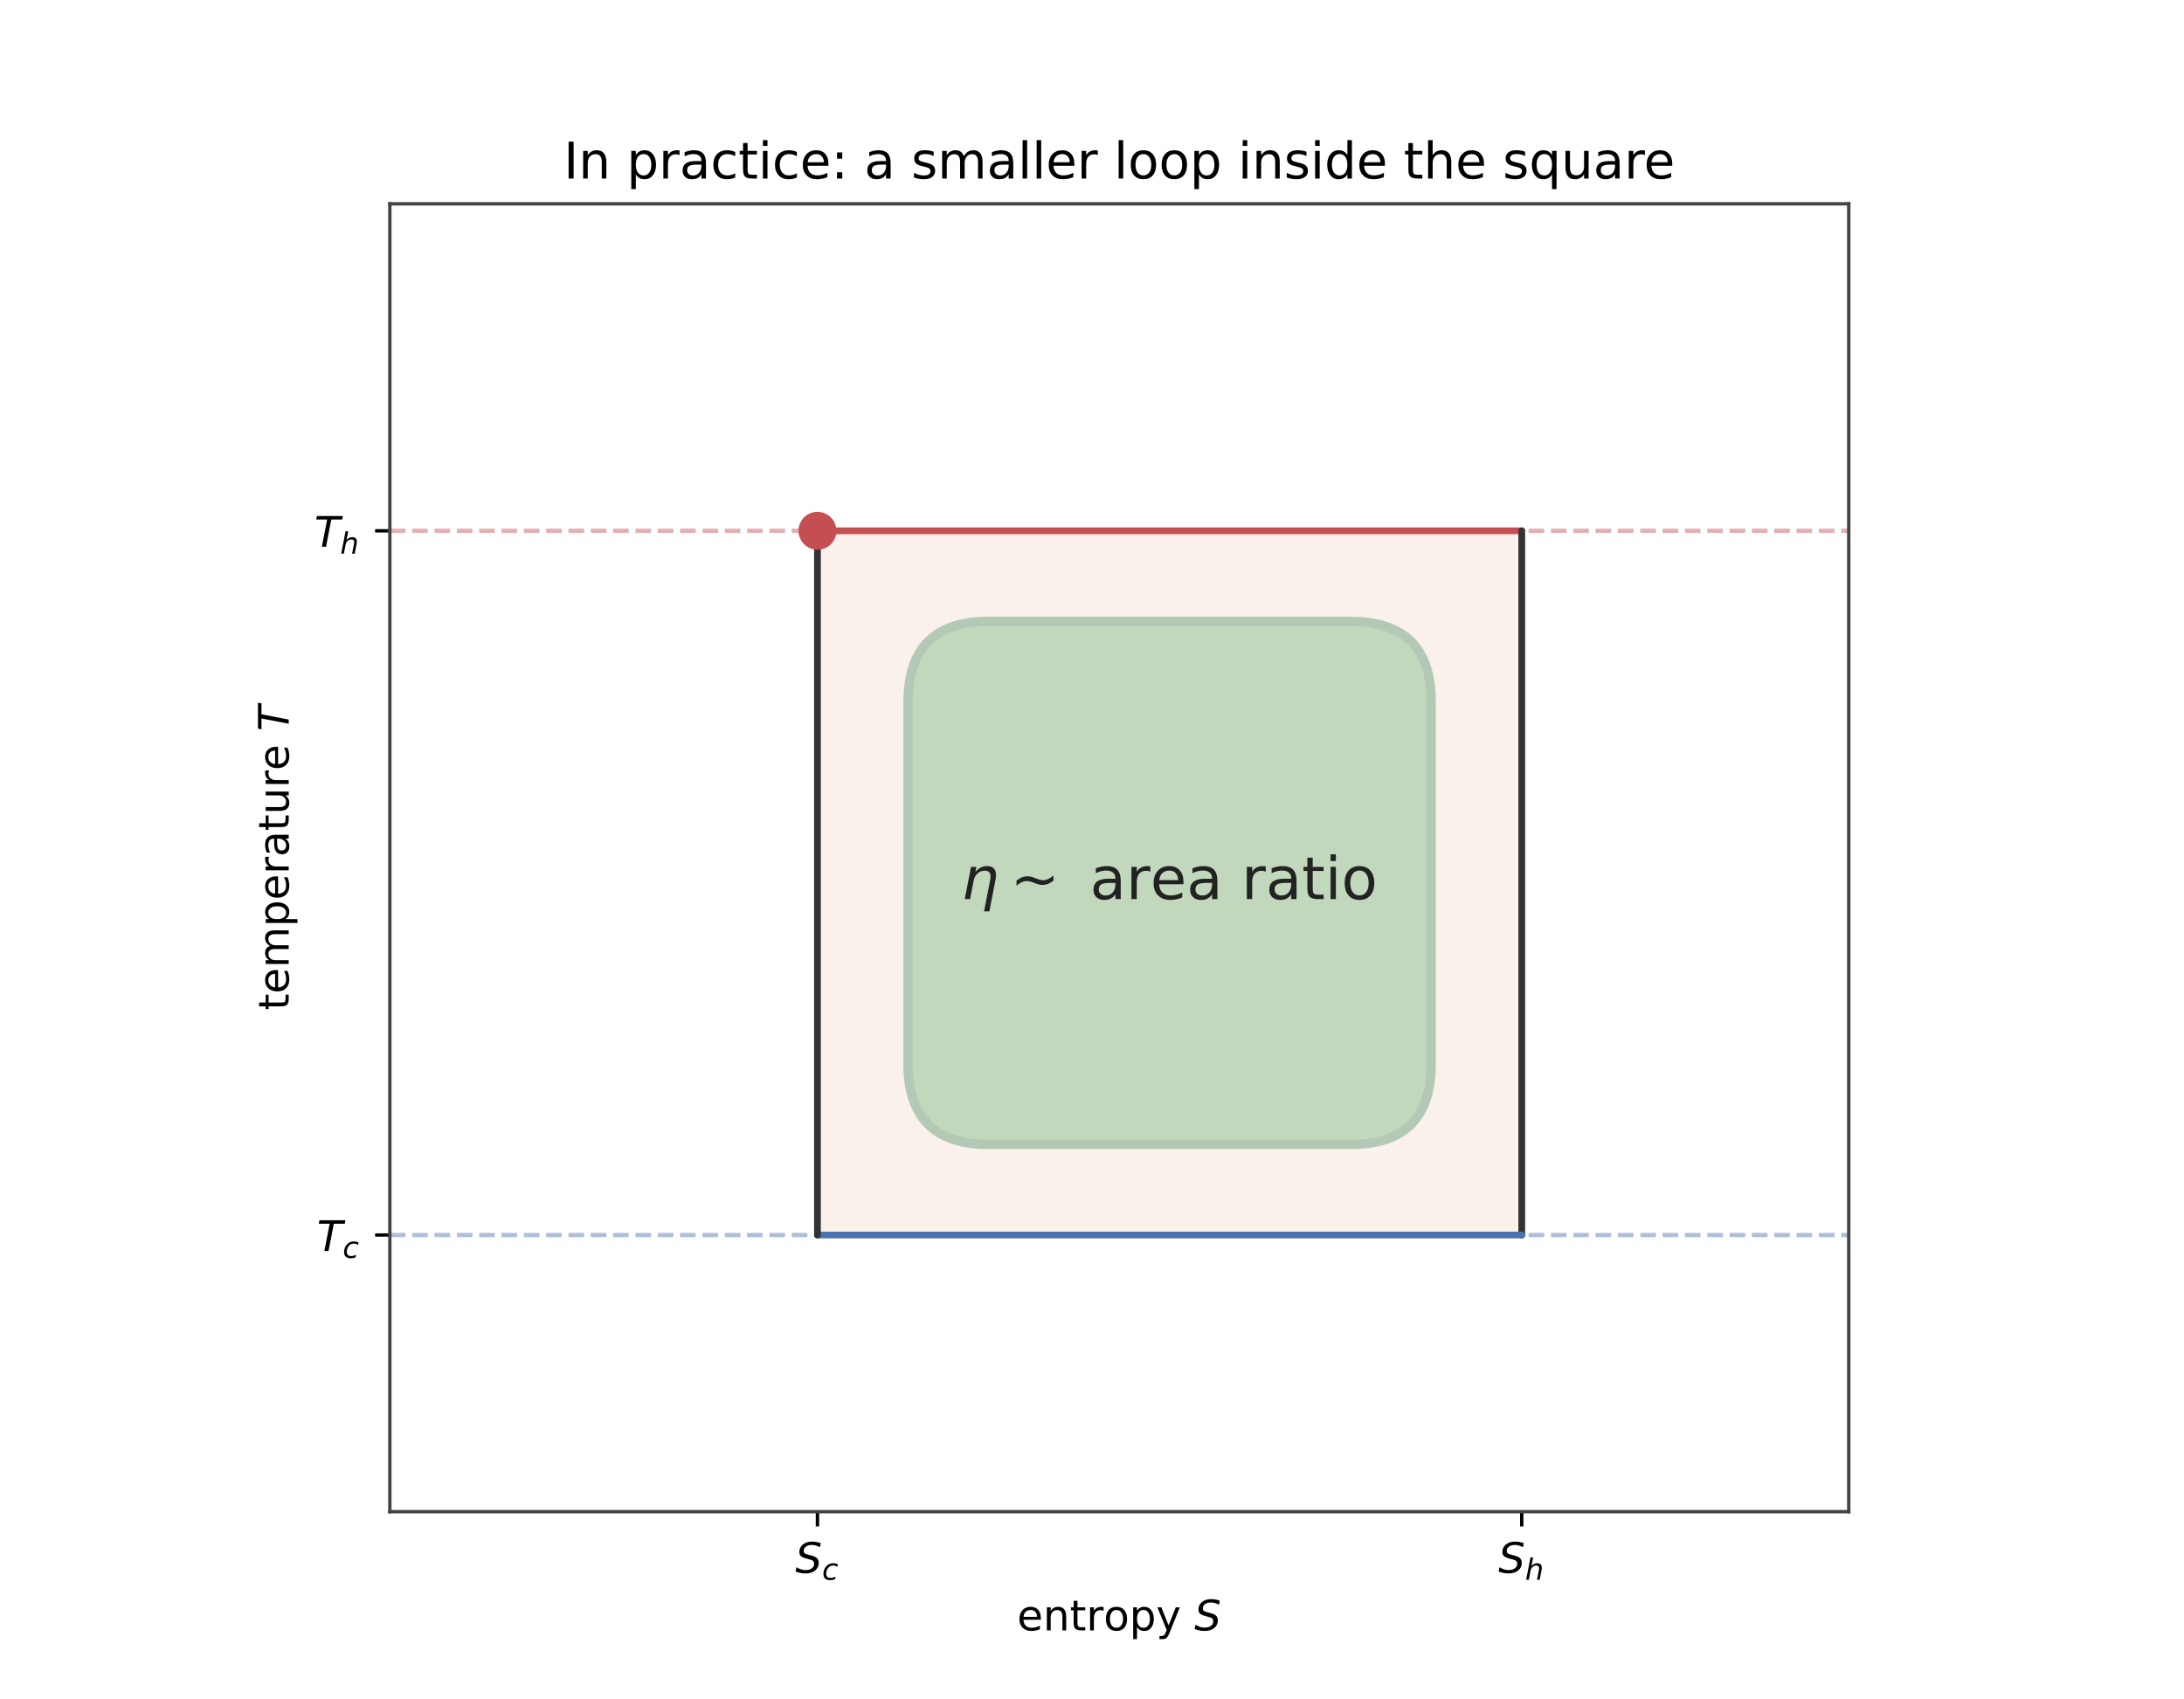
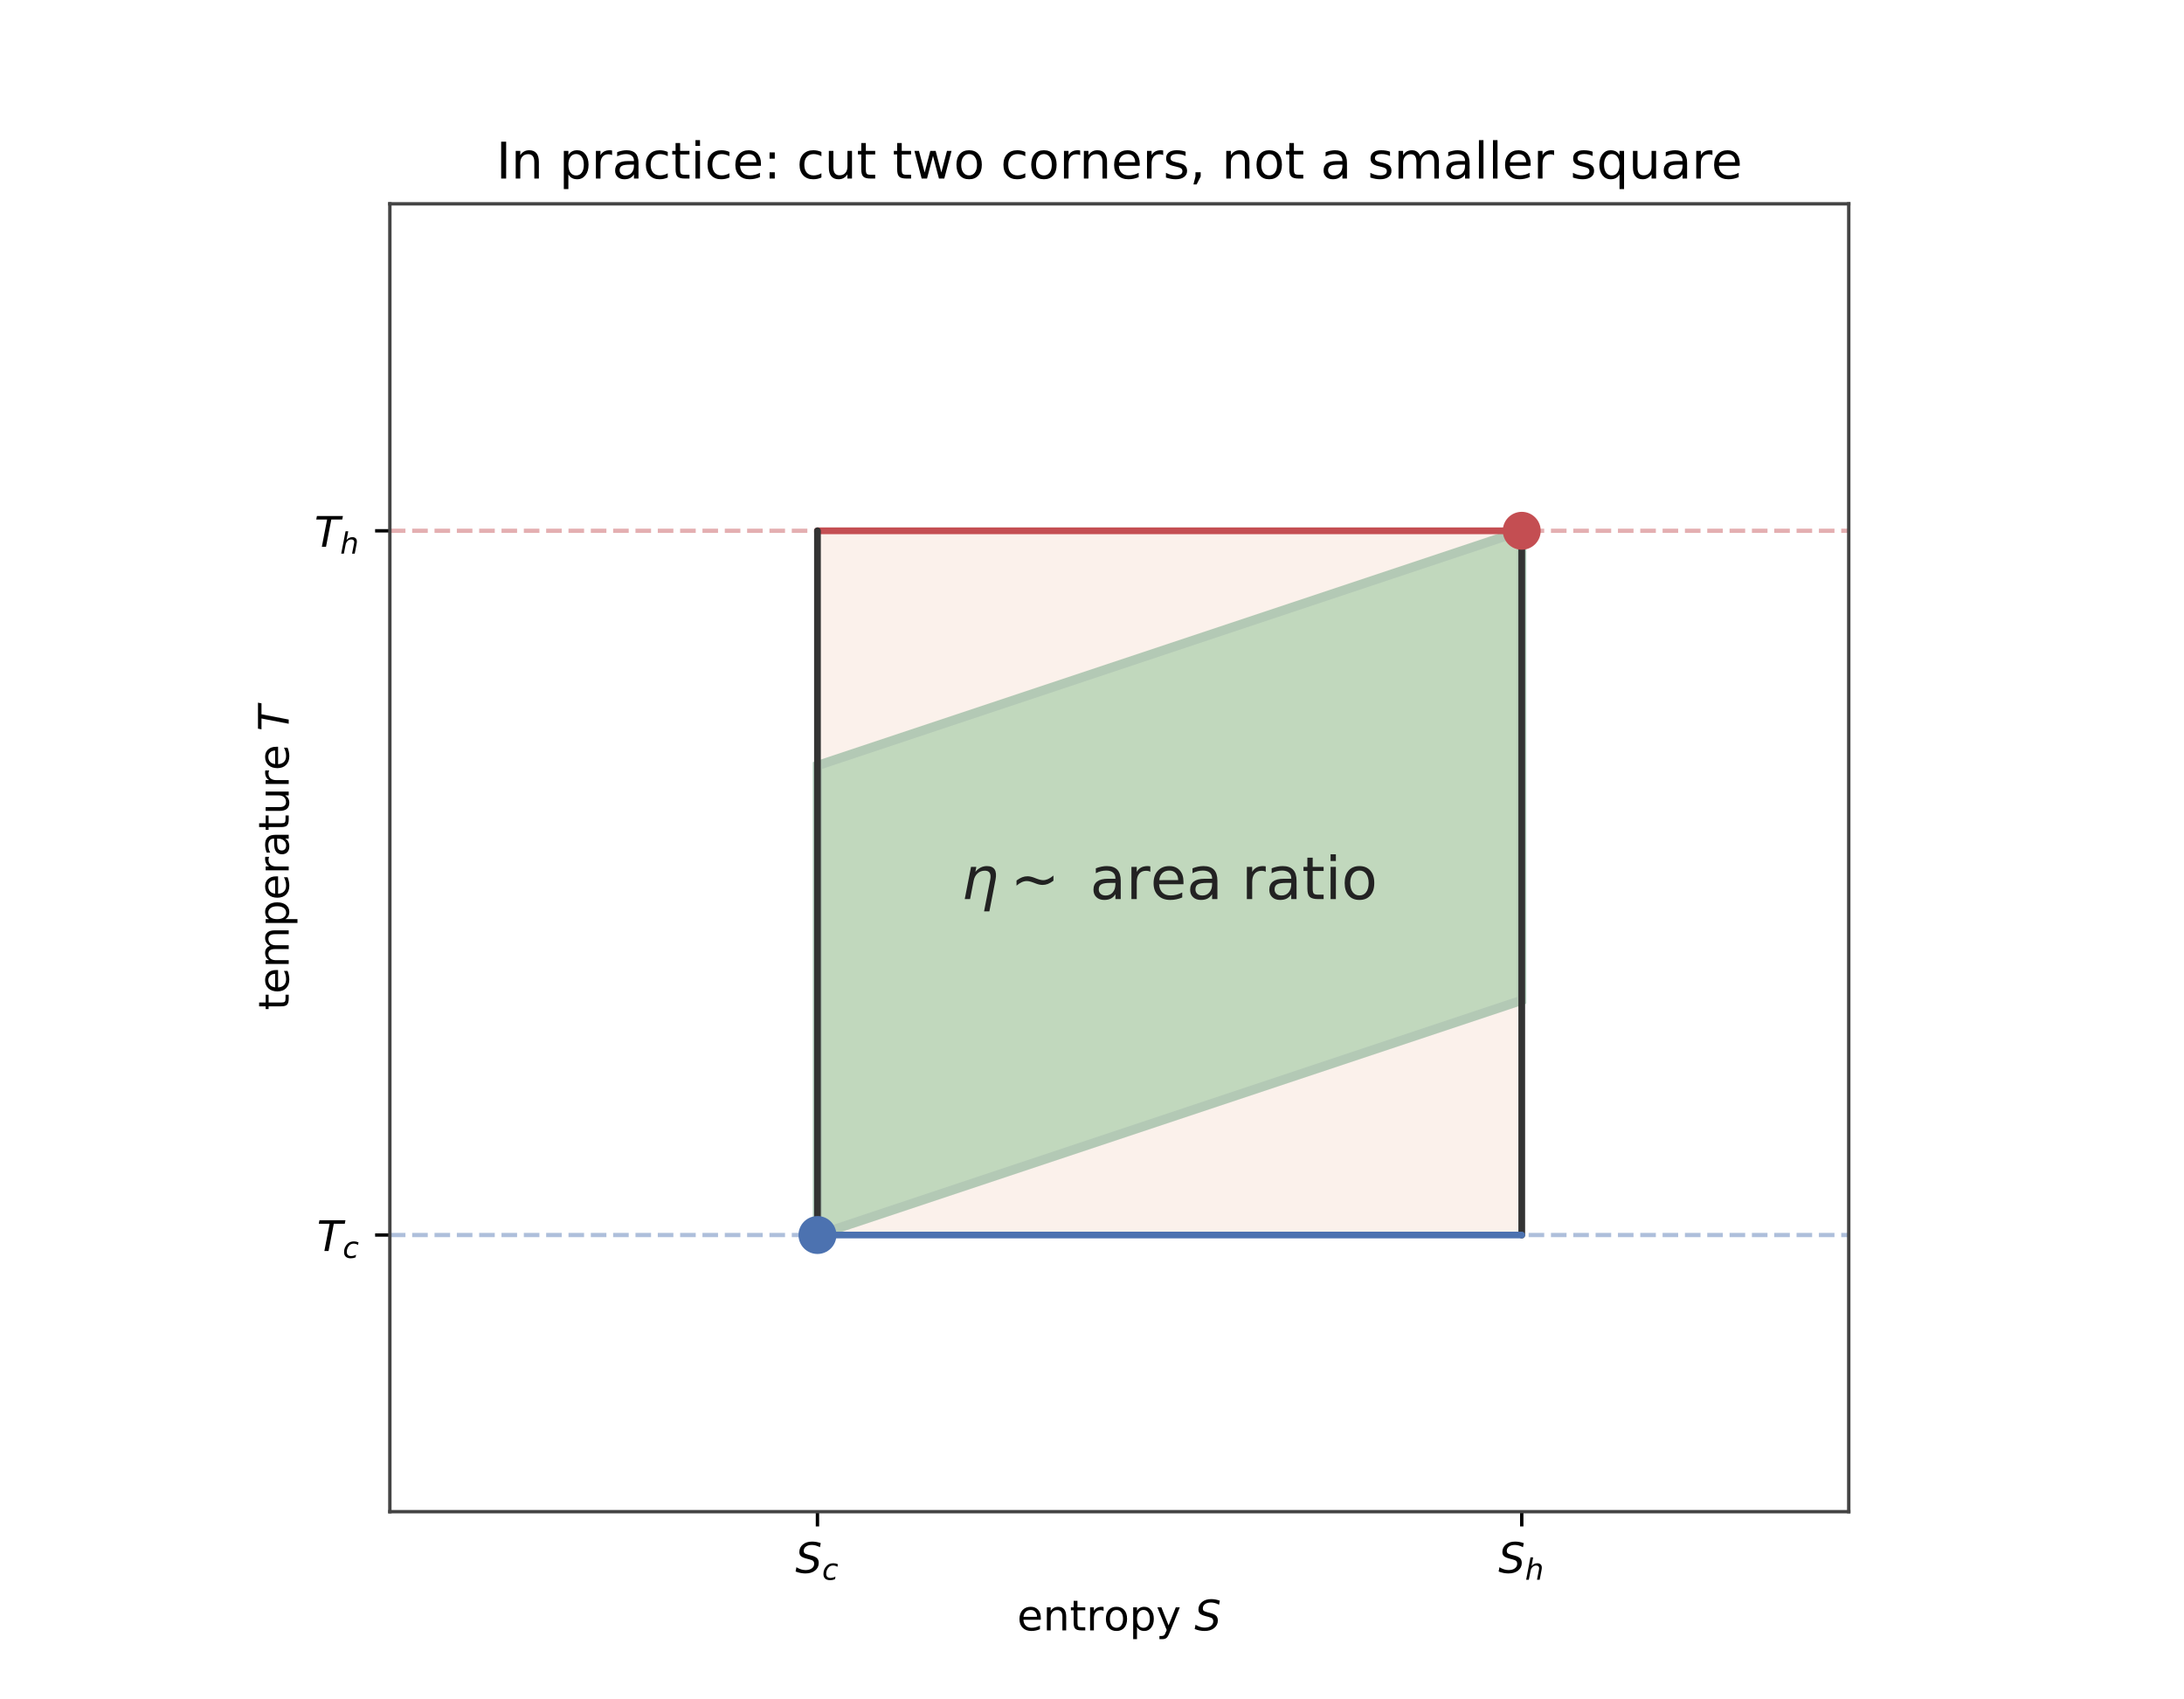
<svg xmlns="http://www.w3.org/2000/svg" xmlns:xlink="http://www.w3.org/1999/xlink" width="518.4pt" height="403.2pt" viewBox="0 0 518.4 403.2" version="1.1">
  <defs>
    <style type="text/css">*{stroke-linejoin: round; stroke-linecap: butt}</style>
  </defs>
  <g id="figure_1">
    <g id="patch_1">
      <path d="M 0 403.2  L 518.4 403.2  L 518.4 0  L 0 0  L 0 403.2  z " style="fill: none" />
    </g>
    <g id="axes_1">
      <g id="patch_2">
        <path d="M 92.537 358.848  L 438.823 358.848  L 438.823 48.384  L 92.537 48.384  L 92.537 358.848  z " style="fill: none" />
      </g>
      <g id="line2d_1">
-         <path d="M 92.537 126  L 438.823 126  " clip-path="url(#p611a4cc5a9)" style="fill: none; stroke-dasharray: 3.7,1.6; stroke-dashoffset: 0; stroke: #c44e52; stroke-opacity: 0.45" />
+         <path d="M 92.537 126  L 438.823 126  " clip-path="url(#pb522f244e5)" style="fill: none; stroke-dasharray: 3.7,1.6; stroke-dashoffset: 0; stroke: #c44e52; stroke-opacity: 0.45" />
      </g>
      <g id="line2d_2">
-         <path d="M 92.537 293.173  L 438.823 293.173  " clip-path="url(#p611a4cc5a9)" style="fill: none; stroke-dasharray: 3.7,1.6; stroke-dashoffset: 0; stroke: #4c72b0; stroke-opacity: 0.45" />
+         <path d="M 92.537 293.173  L 438.823 293.173  " clip-path="url(#pb522f244e5)" style="fill: none; stroke-dasharray: 3.7,1.6; stroke-dashoffset: 0; stroke: #4c72b0; stroke-opacity: 0.45" />
      </g>
      <g id="patch_3">
-         <path d="M 194.034 293.173  L 361.207 293.173  L 361.207 126  L 194.034 126  z " clip-path="url(#p611a4cc5a9)" style="fill: #dd8452; opacity: 0.12" />
+         <path d="M 194.034 293.173  L 361.207 293.173  L 361.207 126  L 194.034 126  z " clip-path="url(#pb522f244e5)" style="fill: #dd8452; opacity: 0.12" />
      </g>
      <g id="matplotlib.axis_1">
        <g id="xtick_1">
          <g id="line2d_3">
            <defs>
-               <path id="m289af295d3" d="M 0 0  L 0 3.5  " style="stroke: #000000; stroke-width: 0.8" />
-             </defs>
-             <g>
-               <use xlink:href="#m289af295d3" x="194.034" y="358.848" style="stroke: #000000; stroke-width: 0.8" />
+               <path id="m896c555db1" d="M 0 0  L 0 3.5  " style="stroke: #000000; stroke-width: 0.8" />
+             </defs>
+             <g>
+               <use xlink:href="#m896c555db1" x="194.034" y="358.848" style="stroke: #000000; stroke-width: 0.8" />
            </g>
          </g>
          <g id="text_1">
            <g transform="translate(188.7845 373.4464) scale(0.1 -0.1)">
              <defs>
                <path id="DejaVuSans-Oblique-53" d="M 3859 4513  L 3738 3897  Q 3422 4066 3111 4152  Q 2800 4238 2509 4238  Q 1944 4238 1609 3991  Q 1275 3744 1275 3334  Q 1275 3109 1398 2989  Q 1522 2869 2034 2731  L 2413 2638  Q 3053 2472 3303 2217  Q 3553 1963 3553 1503  Q 3553 797 2998 353  Q 2444 -91 1538 -91  Q 1166 -91 791 -17  Q 416 56 38 206  L 166 856  Q 513 641 861 531  Q 1209 422 1556 422  Q 2147 422 2503 684  Q 2859 947 2859 1369  Q 2859 1650 2717 1795  Q 2575 1941 2106 2059  L 1728 2156  Q 1081 2325 845 2545  Q 609 2766 609 3163  Q 609 3859 1145 4304  Q 1681 4750 2541 4750  Q 2875 4750 3203 4690  Q 3531 4631 3859 4513  z " transform="scale(0.015625)" />
                <path id="DejaVuSans-Oblique-63" d="M 3431 3366  L 3316 2797  Q 3109 2947 2876 3022  Q 2644 3097 2394 3097  Q 2119 3097 1870 3000  Q 1622 2903 1453 2725  Q 1184 2453 1037 2087  Q 891 1722 891 1331  Q 891 859 1127 628  Q 1363 397 1844 397  Q 2081 397 2348 469  Q 2616 541 2906 684  L 2797 116  Q 2547 13 2283 -39  Q 2019 -91 1741 -91  Q 1044 -91 669 257  Q 294 606 294 1253  Q 294 1797 489 2255  Q 684 2713 1069 3078  Q 1331 3328 1684 3456  Q 2038 3584 2456 3584  Q 2700 3584 2940 3529  Q 3181 3475 3431 3366  z " transform="scale(0.015625)" />
              </defs>
              <use xlink:href="#DejaVuSans-Oblique-53" transform="translate(0 0.78125)" />
              <use xlink:href="#DejaVuSans-Oblique-63" transform="translate(63.47656 -15.625) scale(0.7)" />
            </g>
          </g>
        </g>
        <g id="xtick_2">
          <g id="line2d_4">
            <g>
-               <use xlink:href="#m289af295d3" x="361.207" y="358.848" style="stroke: #000000; stroke-width: 0.8" />
+               <use xlink:href="#m896c555db1" x="361.207" y="358.848" style="stroke: #000000; stroke-width: 0.8" />
            </g>
          </g>
          <g id="text_2">
            <g transform="translate(355.6574 373.4464) scale(0.1 -0.1)">
              <defs>
                <path id="DejaVuSans-Oblique-68" d="M 3566 2113  L 3156 0  L 2578 0  L 2988 2091  Q 3016 2238 3031 2350  Q 3047 2463 3047 2528  Q 3047 2791 2881 2937  Q 2716 3084 2419 3084  Q 1956 3084 1617 2771  Q 1278 2459 1178 1941  L 800 0  L 225 0  L 1172 4863  L 1747 4863  L 1375 2950  Q 1594 3244 1934 3414  Q 2275 3584 2650 3584  Q 3113 3584 3367 3334  Q 3622 3084 3622 2631  Q 3622 2519 3608 2391  Q 3594 2263 3566 2113  z " transform="scale(0.015625)" />
              </defs>
              <use xlink:href="#DejaVuSans-Oblique-53" transform="translate(0 0.78125)" />
              <use xlink:href="#DejaVuSans-Oblique-68" transform="translate(63.47656 -15.625) scale(0.7)" />
            </g>
          </g>
        </g>
        <g id="text_3">
          <g transform="translate(241.43 387.1042) scale(0.1 -0.1)">
            <defs>
              <path id="DejaVuSans-65" d="M 3597 1894  L 3597 1613  L 953 1613  Q 991 1019 1311 708  Q 1631 397 2203 397  Q 2534 397 2845 478  Q 3156 559 3463 722  L 3463 178  Q 3153 47 2828 -22  Q 2503 -91 2169 -91  Q 1331 -91 842 396  Q 353 884 353 1716  Q 353 2575 817 3079  Q 1281 3584 2069 3584  Q 2775 3584 3186 3129  Q 3597 2675 3597 1894  z M 3022 2063  Q 3016 2534 2758 2815  Q 2500 3097 2075 3097  Q 1594 3097 1305 2825  Q 1016 2553 972 2059  L 3022 2063  z " transform="scale(0.015625)" />
              <path id="DejaVuSans-6e" d="M 3513 2113  L 3513 0  L 2938 0  L 2938 2094  Q 2938 2591 2744 2837  Q 2550 3084 2163 3084  Q 1697 3084 1428 2787  Q 1159 2491 1159 1978  L 1159 0  L 581 0  L 581 3500  L 1159 3500  L 1159 2956  Q 1366 3272 1645 3428  Q 1925 3584 2291 3584  Q 2894 3584 3203 3211  Q 3513 2838 3513 2113  z " transform="scale(0.015625)" />
              <path id="DejaVuSans-74" d="M 1172 4494  L 1172 3500  L 2356 3500  L 2356 3053  L 1172 3053  L 1172 1153  Q 1172 725 1289 603  Q 1406 481 1766 481  L 2356 481  L 2356 0  L 1766 0  Q 1100 0 847 248  Q 594 497 594 1153  L 594 3053  L 172 3053  L 172 3500  L 594 3500  L 594 4494  L 1172 4494  z " transform="scale(0.015625)" />
              <path id="DejaVuSans-72" d="M 2631 2963  Q 2534 3019 2420 3045  Q 2306 3072 2169 3072  Q 1681 3072 1420 2755  Q 1159 2438 1159 1844  L 1159 0  L 581 0  L 581 3500  L 1159 3500  L 1159 2956  Q 1341 3275 1631 3429  Q 1922 3584 2338 3584  Q 2397 3584 2469 3576  Q 2541 3569 2628 3553  L 2631 2963  z " transform="scale(0.015625)" />
              <path id="DejaVuSans-6f" d="M 1959 3097  Q 1497 3097 1228 2736  Q 959 2375 959 1747  Q 959 1119 1226 758  Q 1494 397 1959 397  Q 2419 397 2687 759  Q 2956 1122 2956 1747  Q 2956 2369 2687 2733  Q 2419 3097 1959 3097  z M 1959 3584  Q 2709 3584 3137 3096  Q 3566 2609 3566 1747  Q 3566 888 3137 398  Q 2709 -91 1959 -91  Q 1206 -91 779 398  Q 353 888 353 1747  Q 353 2609 779 3096  Q 1206 3584 1959 3584  z " transform="scale(0.015625)" />
              <path id="DejaVuSans-70" d="M 1159 525  L 1159 -1331  L 581 -1331  L 581 3500  L 1159 3500  L 1159 2969  Q 1341 3281 1617 3432  Q 1894 3584 2278 3584  Q 2916 3584 3314 3078  Q 3713 2572 3713 1747  Q 3713 922 3314 415  Q 2916 -91 2278 -91  Q 1894 -91 1617 61  Q 1341 213 1159 525  z M 3116 1747  Q 3116 2381 2855 2742  Q 2594 3103 2138 3103  Q 1681 3103 1420 2742  Q 1159 2381 1159 1747  Q 1159 1113 1420 752  Q 1681 391 2138 391  Q 2594 391 2855 752  Q 3116 1113 3116 1747  z " transform="scale(0.015625)" />
              <path id="DejaVuSans-79" d="M 2059 -325  Q 1816 -950 1584 -1140  Q 1353 -1331 966 -1331  L 506 -1331  L 506 -850  L 844 -850  Q 1081 -850 1212 -737  Q 1344 -625 1503 -206  L 1606 56  L 191 3500  L 800 3500  L 1894 763  L 2988 3500  L 3597 3500  L 2059 -325  z " transform="scale(0.015625)" />
              <path id="DejaVuSans-20" transform="scale(0.015625)" />
            </defs>
            <use xlink:href="#DejaVuSans-65" transform="translate(0 0.78125)" />
            <use xlink:href="#DejaVuSans-6e" transform="translate(61.52344 0.78125)" />
            <use xlink:href="#DejaVuSans-74" transform="translate(124.9023 0.78125)" />
            <use xlink:href="#DejaVuSans-72" transform="translate(164.1113 0.78125)" />
            <use xlink:href="#DejaVuSans-6f" transform="translate(205.2246 0.78125)" />
            <use xlink:href="#DejaVuSans-70" transform="translate(266.4062 0.78125)" />
            <use xlink:href="#DejaVuSans-79" transform="translate(329.8828 0.78125)" />
            <use xlink:href="#DejaVuSans-20" transform="translate(389.0625 0.78125)" />
            <use xlink:href="#DejaVuSans-Oblique-53" transform="translate(420.8496 0.78125)" />
          </g>
        </g>
      </g>
      <g id="matplotlib.axis_2">
        <g id="ytick_1">
          <g id="line2d_5">
            <defs>
-               <path id="m13fc1f4dad" d="M 0 0  L -3.5 0  " style="stroke: #000000; stroke-width: 0.8" />
-             </defs>
-             <g>
-               <use xlink:href="#m13fc1f4dad" x="92.537" y="293.173" style="stroke: #000000; stroke-width: 0.8" />
+               <path id="mf0553f58f5" d="M 0 0  L -3.5 0  " style="stroke: #000000; stroke-width: 0.8" />
+             </defs>
+             <g>
+               <use xlink:href="#mf0553f58f5" x="92.537" y="293.173" style="stroke: #000000; stroke-width: 0.8" />
            </g>
          </g>
          <g id="text_4">
            <g transform="translate(75.23662 296.9721) scale(0.1 -0.1)">
              <defs>
                <path id="DejaVuSans-Oblique-54" d="M 378 4666  L 4325 4666  L 4225 4134  L 2559 4134  L 1759 0  L 1125 0  L 1925 4134  L 275 4134  L 378 4666  z " transform="scale(0.015625)" />
              </defs>
              <use xlink:href="#DejaVuSans-Oblique-54" transform="translate(0 0.09375)" />
              <use xlink:href="#DejaVuSans-Oblique-63" transform="translate(61.08398 -16.3125) scale(0.7)" />
            </g>
          </g>
        </g>
        <g id="ytick_2">
          <g id="line2d_6">
            <g>
-               <use xlink:href="#m13fc1f4dad" x="92.537" y="126" style="stroke: #000000; stroke-width: 0.8" />
+               <use xlink:href="#mf0553f58f5" x="92.537" y="126" style="stroke: #000000; stroke-width: 0.8" />
            </g>
          </g>
          <g id="text_5">
            <g transform="translate(74.63662 129.7992) scale(0.1 -0.1)">
              <use xlink:href="#DejaVuSans-Oblique-54" transform="translate(0 0.09375)" />
              <use xlink:href="#DejaVuSans-Oblique-68" transform="translate(61.08398 -16.3125) scale(0.7)" />
            </g>
          </g>
        </g>
        <g id="text_6">
          <g transform="translate(68.53661 239.816) rotate(-90) scale(0.1 -0.1)">
            <defs>
              <path id="DejaVuSans-6d" d="M 3328 2828  Q 3544 3216 3844 3400  Q 4144 3584 4550 3584  Q 5097 3584 5394 3201  Q 5691 2819 5691 2113  L 5691 0  L 5113 0  L 5113 2094  Q 5113 2597 4934 2840  Q 4756 3084 4391 3084  Q 3944 3084 3684 2787  Q 3425 2491 3425 1978  L 3425 0  L 2847 0  L 2847 2094  Q 2847 2600 2669 2842  Q 2491 3084 2119 3084  Q 1678 3084 1418 2786  Q 1159 2488 1159 1978  L 1159 0  L 581 0  L 581 3500  L 1159 3500  L 1159 2956  Q 1356 3278 1631 3431  Q 1906 3584 2284 3584  Q 2666 3584 2933 3390  Q 3200 3197 3328 2828  z " transform="scale(0.015625)" />
              <path id="DejaVuSans-61" d="M 2194 1759  Q 1497 1759 1228 1600  Q 959 1441 959 1056  Q 959 750 1161 570  Q 1363 391 1709 391  Q 2188 391 2477 730  Q 2766 1069 2766 1631  L 2766 1759  L 2194 1759  z M 3341 1997  L 3341 0  L 2766 0  L 2766 531  Q 2569 213 2275 61  Q 1981 -91 1556 -91  Q 1019 -91 701 211  Q 384 513 384 1019  Q 384 1609 779 1909  Q 1175 2209 1959 2209  L 2766 2209  L 2766 2266  Q 2766 2663 2505 2880  Q 2244 3097 1772 3097  Q 1472 3097 1187 3025  Q 903 2953 641 2809  L 641 3341  Q 956 3463 1253 3523  Q 1550 3584 1831 3584  Q 2591 3584 2966 3190  Q 3341 2797 3341 1997  z " transform="scale(0.015625)" />
              <path id="DejaVuSans-75" d="M 544 1381  L 544 3500  L 1119 3500  L 1119 1403  Q 1119 906 1312 657  Q 1506 409 1894 409  Q 2359 409 2629 706  Q 2900 1003 2900 1516  L 2900 3500  L 3475 3500  L 3475 0  L 2900 0  L 2900 538  Q 2691 219 2414 64  Q 2138 -91 1772 -91  Q 1169 -91 856 284  Q 544 659 544 1381  z M 1991 3584  L 1991 3584  z " transform="scale(0.015625)" />
            </defs>
            <use xlink:href="#DejaVuSans-74" transform="translate(0 0.09375)" />
            <use xlink:href="#DejaVuSans-65" transform="translate(39.20898 0.09375)" />
            <use xlink:href="#DejaVuSans-6d" transform="translate(100.7324 0.09375)" />
            <use xlink:href="#DejaVuSans-70" transform="translate(198.1445 0.09375)" />
            <use xlink:href="#DejaVuSans-65" transform="translate(261.6211 0.09375)" />
            <use xlink:href="#DejaVuSans-72" transform="translate(323.1445 0.09375)" />
            <use xlink:href="#DejaVuSans-61" transform="translate(364.2578 0.09375)" />
            <use xlink:href="#DejaVuSans-74" transform="translate(425.5371 0.09375)" />
            <use xlink:href="#DejaVuSans-75" transform="translate(464.7461 0.09375)" />
            <use xlink:href="#DejaVuSans-72" transform="translate(528.125 0.09375)" />
            <use xlink:href="#DejaVuSans-65" transform="translate(569.2383 0.09375)" />
            <use xlink:href="#DejaVuSans-20" transform="translate(630.7617 0.09375)" />
            <use xlink:href="#DejaVuSans-Oblique-54" transform="translate(662.5488 0.09375)" />
          </g>
        </g>
      </g>
      <g id="patch_4">
-         <path d="M 234.634 271.679  L 320.608 271.679  Q 339.714 271.679 339.714 252.574  L 339.714 166.599  Q 339.714 147.494 320.608 147.494  L 234.634 147.494  Q 215.528 147.494 215.528 166.599  L 215.528 252.574  Q 215.528 271.679 234.634 271.679  z " clip-path="url(#p611a4cc5a9)" style="fill: #55a868; opacity: 0.35; stroke: #2e7d4f; stroke-width: 2.2; stroke-linejoin: miter" />
+         <path d="M 194.034 293.173  L 194.034 181.724  L 361.207 126  L 361.207 237.449  z " clip-path="url(#pb522f244e5)" style="fill: #55a868; opacity: 0.35; stroke: #2e7d4f; stroke-width: 2.2; stroke-linejoin: miter" />
      </g>
      <g id="patch_5">
        <path d="M 92.537 358.848  L 92.537 48.384  " style="fill: none; stroke: #444444; stroke-width: 0.8; stroke-linejoin: miter; stroke-linecap: square" />
      </g>
      <g id="patch_6">
        <path d="M 438.823 358.848  L 438.823 48.384  " style="fill: none; stroke: #444444; stroke-width: 0.8; stroke-linejoin: miter; stroke-linecap: square" />
      </g>
      <g id="patch_7">
        <path d="M 92.537 358.848  L 438.823 358.848  " style="fill: none; stroke: #444444; stroke-width: 0.8; stroke-linejoin: miter; stroke-linecap: square" />
      </g>
      <g id="patch_8">
        <path d="M 92.537 48.384  L 438.823 48.384  " style="fill: none; stroke: #444444; stroke-width: 0.8; stroke-linejoin: miter; stroke-linecap: square" />
      </g>
      <g id="line2d_7">
-         <path d="M 194.034 126  L 361.207 126  " clip-path="url(#p611a4cc5a9)" style="fill: none; stroke: #c44e52; stroke-width: 1.6; stroke-linecap: round" />
+         <path d="M 194.034 126  L 361.207 126  " clip-path="url(#pb522f244e5)" style="fill: none; stroke: #c44e52; stroke-width: 1.6; stroke-linecap: round" />
      </g>
      <g id="line2d_8">
-         <path d="M 361.207 126  L 361.207 293.173  " clip-path="url(#p611a4cc5a9)" style="fill: none; stroke: #333333; stroke-width: 1.6; stroke-linecap: round" />
+         <path d="M 361.207 126  L 361.207 293.173  " clip-path="url(#pb522f244e5)" style="fill: none; stroke: #333333; stroke-width: 1.6; stroke-linecap: round" />
      </g>
      <g id="line2d_9">
-         <path d="M 361.207 293.173  L 194.034 293.173  " clip-path="url(#p611a4cc5a9)" style="fill: none; stroke: #4c72b0; stroke-width: 1.6; stroke-linecap: round" />
+         <path d="M 361.207 293.173  L 194.034 293.173  " clip-path="url(#pb522f244e5)" style="fill: none; stroke: #4c72b0; stroke-width: 1.6; stroke-linecap: round" />
      </g>
      <g id="line2d_10">
-         <path d="M 194.034 293.173  L 194.034 126  " clip-path="url(#p611a4cc5a9)" style="fill: none; stroke: #333333; stroke-width: 1.6; stroke-linecap: round" />
+         <path d="M 194.034 293.173  L 194.034 126  " clip-path="url(#pb522f244e5)" style="fill: none; stroke: #333333; stroke-width: 1.6; stroke-linecap: round" />
      </g>
      <g id="text_7">
        <g style="fill: #222222" transform="translate(228.2009 213.4365) scale(0.14 -0.14)">
          <defs>
            <path id="DejaVuSans-Oblique-3b7" d="M 3703 2113  L 3034 -1331  L 2459 -1331  L 3125 2094  Q 3222 2591 3075 2838  Q 2931 3084 2544 3084  Q 2078 3084 1750 2788  Q 1425 2491 1325 1978  L 941 0  L 363 0  L 1044 3500  L 1622 3500  L 1516 2956  Q 1781 3272 2094 3428  Q 2403 3584 2769 3584  Q 3372 3584 3609 3213  Q 3844 2838 3703 2113  z " transform="scale(0.015625)" />
            <path id="DejaVuSans-223c" d="M 4684 2556  L 4684 1997  Q 4356 1753 4076 1645  Q 3797 1538 3494 1538  Q 3150 1538 2694 1722  Q 2663 1734 2641 1744  Q 2622 1750 2575 1769  Q 2091 1959 1797 1959  Q 1522 1959 1253 1840  Q 984 1722 678 1459  L 678 2019  Q 1006 2263 1286 2370  Q 1566 2478 1869 2478  Q 2213 2478 2672 2294  Q 2706 2278 2722 2272  Q 2741 2266 2788 2247  Q 3272 2056 3566 2056  Q 3834 2056 4098 2173  Q 4363 2291 4684 2556  z " transform="scale(0.015625)" />
            <path id="DejaVuSans-69" d="M 603 3500  L 1178 3500  L 1178 0  L 603 0  L 603 3500  z M 603 4863  L 1178 4863  L 1178 4134  L 603 4134  L 603 4863  z " transform="scale(0.015625)" />
          </defs>
          <use xlink:href="#DejaVuSans-Oblique-3b7" transform="translate(0 0.015625)" />
          <use xlink:href="#DejaVuSans-223c" transform="translate(82.86133 0.015625)" />
          <use xlink:href="#DejaVuSans-20" transform="translate(186.1328 0.015625)" />
          <use xlink:href="#DejaVuSans-61" transform="translate(217.9199 0.015625)" />
          <use xlink:href="#DejaVuSans-72" transform="translate(279.1992 0.015625)" />
          <use xlink:href="#DejaVuSans-65" transform="translate(320.3125 0.015625)" />
          <use xlink:href="#DejaVuSans-61" transform="translate(381.8359 0.015625)" />
          <use xlink:href="#DejaVuSans-20" transform="translate(443.1152 0.015625)" />
          <use xlink:href="#DejaVuSans-72" transform="translate(474.9023 0.015625)" />
          <use xlink:href="#DejaVuSans-61" transform="translate(516.0156 0.015625)" />
          <use xlink:href="#DejaVuSans-74" transform="translate(577.2949 0.015625)" />
          <use xlink:href="#DejaVuSans-69" transform="translate(616.5039 0.015625)" />
          <use xlink:href="#DejaVuSans-6f" transform="translate(644.2871 0.015625)" />
        </g>
      </g>
      <g id="text_8">
-         <g transform="translate(133.7953 42.384) scale(0.12 -0.12)">
+         <g transform="translate(117.7809 42.384) scale(0.12 -0.12)">
          <defs>
            <path id="DejaVuSans-49" d="M 628 4666  L 1259 4666  L 1259 0  L 628 0  L 628 4666  z " transform="scale(0.015625)" />
            <path id="DejaVuSans-63" d="M 3122 3366  L 3122 2828  Q 2878 2963 2633 3030  Q 2388 3097 2138 3097  Q 1578 3097 1268 2742  Q 959 2388 959 1747  Q 959 1106 1268 751  Q 1578 397 2138 397  Q 2388 397 2633 464  Q 2878 531 3122 666  L 3122 134  Q 2881 22 2623 -34  Q 2366 -91 2075 -91  Q 1284 -91 818 406  Q 353 903 353 1747  Q 353 2603 823 3093  Q 1294 3584 2113 3584  Q 2378 3584 2631 3529  Q 2884 3475 3122 3366  z " transform="scale(0.015625)" />
            <path id="DejaVuSans-3a" d="M 750 794  L 1409 794  L 1409 0  L 750 0  L 750 794  z M 750 3309  L 1409 3309  L 1409 2516  L 750 2516  L 750 3309  z " transform="scale(0.015625)" />
+             <path id="DejaVuSans-77" d="M 269 3500  L 844 3500  L 1563 769  L 2278 3500  L 2956 3500  L 3675 769  L 4391 3500  L 4966 3500  L 4050 0  L 3372 0  L 2619 2869  L 1863 0  L 1184 0  L 269 3500  z " transform="scale(0.015625)" />
            <path id="DejaVuSans-73" d="M 2834 3397  L 2834 2853  Q 2591 2978 2328 3040  Q 2066 3103 1784 3103  Q 1356 3103 1142 2972  Q 928 2841 928 2578  Q 928 2378 1081 2264  Q 1234 2150 1697 2047  L 1894 2003  Q 2506 1872 2764 1633  Q 3022 1394 3022 966  Q 3022 478 2636 193  Q 2250 -91 1575 -91  Q 1294 -91 989 -36  Q 684 19 347 128  L 347 722  Q 666 556 975 473  Q 1284 391 1588 391  Q 1994 391 2212 530  Q 2431 669 2431 922  Q 2431 1156 2273 1281  Q 2116 1406 1581 1522  L 1381 1569  Q 847 1681 609 1914  Q 372 2147 372 2553  Q 372 3047 722 3315  Q 1072 3584 1716 3584  Q 2034 3584 2315 3537  Q 2597 3491 2834 3397  z " transform="scale(0.015625)" />
+             <path id="DejaVuSans-2c" d="M 750 794  L 1409 794  L 1409 256  L 897 -744  L 494 -744  L 750 256  L 750 794  z " transform="scale(0.015625)" />
            <path id="DejaVuSans-6c" d="M 603 4863  L 1178 4863  L 1178 0  L 603 0  L 603 4863  z " transform="scale(0.015625)" />
-             <path id="DejaVuSans-64" d="M 2906 2969  L 2906 4863  L 3481 4863  L 3481 0  L 2906 0  L 2906 525  Q 2725 213 2448 61  Q 2172 -91 1784 -91  Q 1150 -91 751 415  Q 353 922 353 1747  Q 353 2572 751 3078  Q 1150 3584 1784 3584  Q 2172 3584 2448 3432  Q 2725 3281 2906 2969  z M 947 1747  Q 947 1113 1208 752  Q 1469 391 1925 391  Q 2381 391 2643 752  Q 2906 1113 2906 1747  Q 2906 2381 2643 2742  Q 2381 3103 1925 3103  Q 1469 3103 1208 2742  Q 947 2381 947 1747  z " transform="scale(0.015625)" />
-             <path id="DejaVuSans-68" d="M 3513 2113  L 3513 0  L 2938 0  L 2938 2094  Q 2938 2591 2744 2837  Q 2550 3084 2163 3084  Q 1697 3084 1428 2787  Q 1159 2491 1159 1978  L 1159 0  L 581 0  L 581 4863  L 1159 4863  L 1159 2956  Q 1366 3272 1645 3428  Q 1925 3584 2291 3584  Q 2894 3584 3203 3211  Q 3513 2838 3513 2113  z " transform="scale(0.015625)" />
            <path id="DejaVuSans-71" d="M 947 1747  Q 947 1113 1208 752  Q 1469 391 1925 391  Q 2381 391 2643 752  Q 2906 1113 2906 1747  Q 2906 2381 2643 2742  Q 2381 3103 1925 3103  Q 1469 3103 1208 2742  Q 947 2381 947 1747  z M 2906 525  Q 2725 213 2448 61  Q 2172 -91 1784 -91  Q 1150 -91 751 415  Q 353 922 353 1747  Q 353 2572 751 3078  Q 1150 3584 1784 3584  Q 2172 3584 2448 3432  Q 2725 3281 2906 2969  L 2906 3500  L 3481 3500  L 3481 -1331  L 2906 -1331  L 2906 525  z " transform="scale(0.015625)" />
          </defs>
          <use xlink:href="#DejaVuSans-49" />
          <use xlink:href="#DejaVuSans-6e" transform="translate(29.49219 0)" />
          <use xlink:href="#DejaVuSans-20" transform="translate(92.87109 0)" />
          <use xlink:href="#DejaVuSans-70" transform="translate(124.6582 0)" />
          <use xlink:href="#DejaVuSans-72" transform="translate(188.1348 0)" />
          <use xlink:href="#DejaVuSans-61" transform="translate(229.248 0)" />
          <use xlink:href="#DejaVuSans-63" transform="translate(290.5273 0)" />
          <use xlink:href="#DejaVuSans-74" transform="translate(345.5078 0)" />
          <use xlink:href="#DejaVuSans-69" transform="translate(384.7168 0)" />
          <use xlink:href="#DejaVuSans-63" transform="translate(412.5 0)" />
          <use xlink:href="#DejaVuSans-65" transform="translate(467.4805 0)" />
          <use xlink:href="#DejaVuSans-3a" transform="translate(529.0039 0)" />
          <use xlink:href="#DejaVuSans-20" transform="translate(562.6953 0)" />
-           <use xlink:href="#DejaVuSans-61" transform="translate(594.4824 0)" />
-           <use xlink:href="#DejaVuSans-20" transform="translate(655.7617 0)" />
-           <use xlink:href="#DejaVuSans-73" transform="translate(687.5488 0)" />
-           <use xlink:href="#DejaVuSans-6d" transform="translate(739.6484 0)" />
-           <use xlink:href="#DejaVuSans-61" transform="translate(837.0605 0)" />
-           <use xlink:href="#DejaVuSans-6c" transform="translate(898.3398 0)" />
-           <use xlink:href="#DejaVuSans-6c" transform="translate(926.123 0)" />
-           <use xlink:href="#DejaVuSans-65" transform="translate(953.9062 0)" />
-           <use xlink:href="#DejaVuSans-72" transform="translate(1015.43 0)" />
-           <use xlink:href="#DejaVuSans-20" transform="translate(1056.543 0)" />
-           <use xlink:href="#DejaVuSans-6c" transform="translate(1088.33 0)" />
-           <use xlink:href="#DejaVuSans-6f" transform="translate(1116.113 0)" />
-           <use xlink:href="#DejaVuSans-6f" transform="translate(1177.295 0)" />
-           <use xlink:href="#DejaVuSans-70" transform="translate(1238.477 0)" />
-           <use xlink:href="#DejaVuSans-20" transform="translate(1301.953 0)" />
-           <use xlink:href="#DejaVuSans-69" transform="translate(1333.74 0)" />
-           <use xlink:href="#DejaVuSans-6e" transform="translate(1361.523 0)" />
-           <use xlink:href="#DejaVuSans-73" transform="translate(1424.902 0)" />
-           <use xlink:href="#DejaVuSans-69" transform="translate(1477.002 0)" />
-           <use xlink:href="#DejaVuSans-64" transform="translate(1504.785 0)" />
-           <use xlink:href="#DejaVuSans-65" transform="translate(1568.262 0)" />
-           <use xlink:href="#DejaVuSans-20" transform="translate(1629.785 0)" />
-           <use xlink:href="#DejaVuSans-74" transform="translate(1661.572 0)" />
-           <use xlink:href="#DejaVuSans-68" transform="translate(1700.781 0)" />
-           <use xlink:href="#DejaVuSans-65" transform="translate(1764.16 0)" />
-           <use xlink:href="#DejaVuSans-20" transform="translate(1825.684 0)" />
-           <use xlink:href="#DejaVuSans-73" transform="translate(1857.471 0)" />
-           <use xlink:href="#DejaVuSans-71" transform="translate(1909.57 0)" />
-           <use xlink:href="#DejaVuSans-75" transform="translate(1973.047 0)" />
-           <use xlink:href="#DejaVuSans-61" transform="translate(2036.426 0)" />
-           <use xlink:href="#DejaVuSans-72" transform="translate(2097.705 0)" />
-           <use xlink:href="#DejaVuSans-65" transform="translate(2136.568 0)" />
+           <use xlink:href="#DejaVuSans-63" transform="translate(594.4824 0)" />
+           <use xlink:href="#DejaVuSans-75" transform="translate(649.4629 0)" />
+           <use xlink:href="#DejaVuSans-74" transform="translate(712.8418 0)" />
+           <use xlink:href="#DejaVuSans-20" transform="translate(752.0508 0)" />
+           <use xlink:href="#DejaVuSans-74" transform="translate(783.8379 0)" />
+           <use xlink:href="#DejaVuSans-77" transform="translate(823.0469 0)" />
+           <use xlink:href="#DejaVuSans-6f" transform="translate(904.834 0)" />
+           <use xlink:href="#DejaVuSans-20" transform="translate(966.0156 0)" />
+           <use xlink:href="#DejaVuSans-63" transform="translate(997.8027 0)" />
+           <use xlink:href="#DejaVuSans-6f" transform="translate(1052.783 0)" />
+           <use xlink:href="#DejaVuSans-72" transform="translate(1113.965 0)" />
+           <use xlink:href="#DejaVuSans-6e" transform="translate(1153.328 0)" />
+           <use xlink:href="#DejaVuSans-65" transform="translate(1216.707 0)" />
+           <use xlink:href="#DejaVuSans-72" transform="translate(1278.23 0)" />
+           <use xlink:href="#DejaVuSans-73" transform="translate(1319.344 0)" />
+           <use xlink:href="#DejaVuSans-2c" transform="translate(1371.443 0)" />
+           <use xlink:href="#DejaVuSans-20" transform="translate(1403.23 0)" />
+           <use xlink:href="#DejaVuSans-6e" transform="translate(1435.018 0)" />
+           <use xlink:href="#DejaVuSans-6f" transform="translate(1498.396 0)" />
+           <use xlink:href="#DejaVuSans-74" transform="translate(1559.578 0)" />
+           <use xlink:href="#DejaVuSans-20" transform="translate(1598.787 0)" />
+           <use xlink:href="#DejaVuSans-61" transform="translate(1630.574 0)" />
+           <use xlink:href="#DejaVuSans-20" transform="translate(1691.854 0)" />
+           <use xlink:href="#DejaVuSans-73" transform="translate(1723.641 0)" />
+           <use xlink:href="#DejaVuSans-6d" transform="translate(1775.74 0)" />
+           <use xlink:href="#DejaVuSans-61" transform="translate(1873.152 0)" />
+           <use xlink:href="#DejaVuSans-6c" transform="translate(1934.432 0)" />
+           <use xlink:href="#DejaVuSans-6c" transform="translate(1962.215 0)" />
+           <use xlink:href="#DejaVuSans-65" transform="translate(1989.998 0)" />
+           <use xlink:href="#DejaVuSans-72" transform="translate(2051.521 0)" />
+           <use xlink:href="#DejaVuSans-20" transform="translate(2092.635 0)" />
+           <use xlink:href="#DejaVuSans-73" transform="translate(2124.422 0)" />
+           <use xlink:href="#DejaVuSans-71" transform="translate(2176.521 0)" />
+           <use xlink:href="#DejaVuSans-75" transform="translate(2239.998 0)" />
+           <use xlink:href="#DejaVuSans-61" transform="translate(2303.377 0)" />
+           <use xlink:href="#DejaVuSans-72" transform="translate(2364.656 0)" />
+           <use xlink:href="#DejaVuSans-65" transform="translate(2403.52 0)" />
        </g>
      </g>
      <g id="line2d_11">
        <defs>
-           <path id="mca860fd152" d="M 0 4  C 1.061 4 2.078 3.579 2.828 2.828  C 3.579 2.078 4 1.061 4 0  C 4 -1.061 3.579 -2.078 2.828 -2.828  C 2.078 -3.579 1.061 -4 0 -4  C -1.061 -4 -2.078 -3.579 -2.828 -2.828  C -3.579 -2.078 -4 -1.061 -4 0  C -4 1.061 -3.579 2.078 -2.828 2.828  C -2.078 3.579 -1.061 4 0 4  z " style="stroke: #c44e52" />
+           <path id="mf2c3d343fc" d="M 0 4  C 1.061 4 2.078 3.579 2.828 2.828  C 3.579 2.078 4 1.061 4 0  C 4 -1.061 3.579 -2.078 2.828 -2.828  C 2.078 -3.579 1.061 -4 0 -4  C -1.061 -4 -2.078 -3.579 -2.828 -2.828  C -3.579 -2.078 -4 -1.061 -4 0  C -4 1.061 -3.579 2.078 -2.828 2.828  C -2.078 3.579 -1.061 4 0 4  z " style="stroke: #c44e52" />
        </defs>
-         <g clip-path="url(#p611a4cc5a9)">
-           <use xlink:href="#mca860fd152" x="194.034" y="126" style="fill: #c44e52; stroke: #c44e52" />
+         <g clip-path="url(#pb522f244e5)">
+           <use xlink:href="#mf2c3d343fc" x="361.207" y="126" style="fill: #c44e52; stroke: #c44e52" />
+         </g>
+       </g>
+       <g id="line2d_12">
+         <defs>
+           <path id="m32d07241cb" d="M 0 4  C 1.061 4 2.078 3.579 2.828 2.828  C 3.579 2.078 4 1.061 4 0  C 4 -1.061 3.579 -2.078 2.828 -2.828  C 2.078 -3.579 1.061 -4 0 -4  C -1.061 -4 -2.078 -3.579 -2.828 -2.828  C -3.579 -2.078 -4 -1.061 -4 0  C -4 1.061 -3.579 2.078 -2.828 2.828  C -2.078 3.579 -1.061 4 0 4  z " style="stroke: #4c72b0" />
+         </defs>
+         <g clip-path="url(#pb522f244e5)">
+           <use xlink:href="#m32d07241cb" x="194.034" y="293.173" style="fill: #4c72b0; stroke: #4c72b0" />
        </g>
      </g>
    </g>
  </g>
  <defs>
-     <clipPath id="p611a4cc5a9">
+     <clipPath id="pb522f244e5">
      <rect x="92.537" y="48.384" width="346.287" height="310.464" />
    </clipPath>
  </defs>
</svg>
